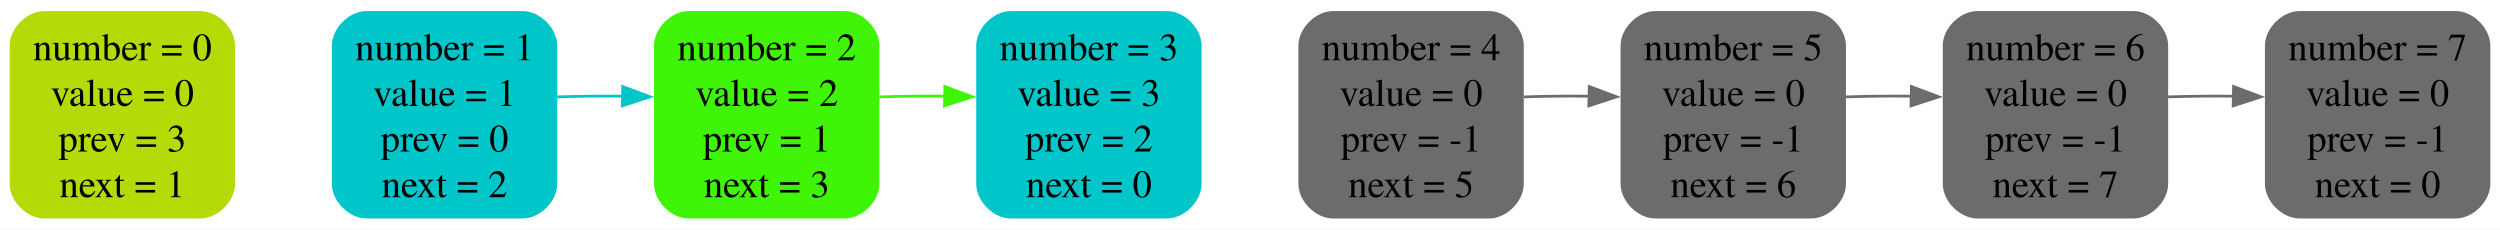
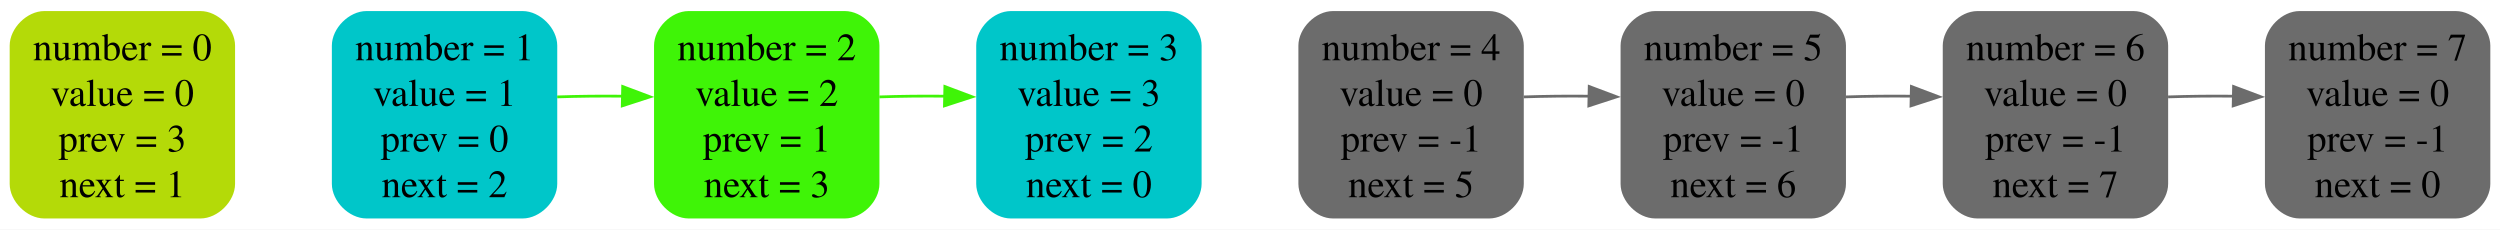
<svg xmlns="http://www.w3.org/2000/svg" width="904pt" height="83pt" viewBox="0.00 0.00 904.00 83.00">
  <g id="graph0" class="graph" transform="scale(1 1) rotate(0) translate(4 79)">
    <polygon fill="white" stroke="none" points="-4,4 -4,-79 900,-79 900,4 -4,4" />
    <g id="node1" class="node">
      <path fill="#b4da08" stroke="#b4da08" d="M12,-0.5C12,-0.5 68.5,-0.5 68.5,-0.5 74.5,-0.5 80.5,-6.5 80.5,-12.5 80.5,-12.5 80.5,-62.5 80.5,-62.5 80.5,-68.5 74.5,-74.5 68.5,-74.5 68.5,-74.5 12,-74.5 12,-74.5 6,-74.5 0,-68.5 0,-62.5 0,-62.5 0,-12.5 0,-12.5 0,-6.5 6,-0.5 12,-0.5" />
      <text xml:space="preserve" text-anchor="middle" x="40.25" y="-57.2" font-family="Times,serif" font-size="14.00">number = 0</text>
      <text xml:space="preserve" text-anchor="middle" x="40.25" y="-40.7" font-family="Times,serif" font-size="14.00">value = 0</text>
      <text xml:space="preserve" text-anchor="middle" x="40.25" y="-24.2" font-family="Times,serif" font-size="14.00">prev = 3</text>
      <text xml:space="preserve" text-anchor="middle" x="40.25" y="-7.7" font-family="Times,serif" font-size="14.00">next = 1</text>
    </g>
    <g id="node2" class="node">
      <path fill="#00c6c9" stroke="#00c6c9" d="M128.5,-0.5C128.5,-0.5 185,-0.5 185,-0.5 191,-0.5 197,-6.5 197,-12.5 197,-12.5 197,-62.5 197,-62.5 197,-68.5 191,-74.5 185,-74.5 185,-74.5 128.5,-74.5 128.5,-74.5 122.5,-74.5 116.5,-68.5 116.5,-62.5 116.5,-62.5 116.5,-12.5 116.5,-12.5 116.5,-6.5 122.5,-0.5 128.5,-0.5" />
      <text xml:space="preserve" text-anchor="middle" x="156.75" y="-57.2" font-family="Times,serif" font-size="14.00">number = 1</text>
      <text xml:space="preserve" text-anchor="middle" x="156.75" y="-40.7" font-family="Times,serif" font-size="14.00">value = 1</text>
      <text xml:space="preserve" text-anchor="middle" x="156.75" y="-24.2" font-family="Times,serif" font-size="14.00">prev = 0</text>
      <text xml:space="preserve" text-anchor="middle" x="156.75" y="-7.7" font-family="Times,serif" font-size="14.00">next = 2</text>
    </g>
    <g id="node3" class="node">
      <path fill="#3ff407" stroke="#3ff407" d="M245,-0.5C245,-0.5 301.5,-0.5 301.5,-0.5 307.5,-0.5 313.5,-6.5 313.5,-12.5 313.5,-12.5 313.5,-62.5 313.5,-62.5 313.5,-68.5 307.5,-74.5 301.5,-74.5 301.5,-74.5 245,-74.5 245,-74.5 239,-74.5 233,-68.5 233,-62.5 233,-62.5 233,-12.5 233,-12.5 233,-6.5 239,-0.5 245,-0.5" />
      <text xml:space="preserve" text-anchor="middle" x="273.25" y="-57.2" font-family="Times,serif" font-size="14.00">number = 2</text>
      <text xml:space="preserve" text-anchor="middle" x="273.25" y="-40.7" font-family="Times,serif" font-size="14.00">value = 2</text>
      <text xml:space="preserve" text-anchor="middle" x="273.25" y="-24.2" font-family="Times,serif" font-size="14.00">prev = 1</text>
      <text xml:space="preserve" text-anchor="middle" x="273.25" y="-7.7" font-family="Times,serif" font-size="14.00">next = 3</text>
    </g>
    <g id="edge8" class="edge">
-       <path fill="none" stroke="#00c6c9" d="M197.48,-43.96C205.11,-44.22 213.21,-44.31 221.15,-44.22" />
-       <polygon fill="#00c6c9" stroke="#00c6c9" points="221.16,-47.72 231.08,-43.99 221.01,-40.72 221.16,-47.72" />
+       <path fill="none" stroke="#3ff407" d="M197.48,-43.96C205.11,-44.22 213.21,-44.31 221.15,-44.22" />
+       <polygon fill="#3ff407" stroke="#3ff407" points="221.16,-47.72 231.08,-43.99 221.01,-40.72 221.16,-47.72" />
    </g>
    <g id="node4" class="node">
      <path fill="#00c6c9" stroke="#00c6c9" d="M361.5,-0.5C361.5,-0.5 418,-0.5 418,-0.5 424,-0.5 430,-6.5 430,-12.5 430,-12.5 430,-62.5 430,-62.5 430,-68.5 424,-74.5 418,-74.5 418,-74.5 361.5,-74.5 361.5,-74.5 355.5,-74.5 349.5,-68.5 349.5,-62.5 349.5,-62.5 349.5,-12.5 349.5,-12.5 349.5,-6.5 355.5,-0.5 361.5,-0.5" />
      <text xml:space="preserve" text-anchor="middle" x="389.75" y="-57.2" font-family="Times,serif" font-size="14.00">number = 3</text>
      <text xml:space="preserve" text-anchor="middle" x="389.75" y="-40.7" font-family="Times,serif" font-size="14.00">value = 3</text>
      <text xml:space="preserve" text-anchor="middle" x="389.75" y="-24.2" font-family="Times,serif" font-size="14.00">prev = 2</text>
      <text xml:space="preserve" text-anchor="middle" x="389.75" y="-7.7" font-family="Times,serif" font-size="14.00">next = 0</text>
    </g>
    <g id="edge9" class="edge">
      <path fill="none" stroke="#3ff407" d="M313.98,-43.96C321.61,-44.22 329.71,-44.31 337.65,-44.22" />
      <polygon fill="#3ff407" stroke="#3ff407" points="337.66,-47.72 347.58,-43.99 337.51,-40.72 337.66,-47.72" />
    </g>
    <g id="node5" class="node">
      <path fill="#6c6c6c" stroke="#6c6c6c" d="M478,-0.5C478,-0.5 534.5,-0.5 534.5,-0.5 540.5,-0.5 546.5,-6.5 546.5,-12.5 546.5,-12.5 546.5,-62.5 546.5,-62.5 546.5,-68.5 540.5,-74.5 534.5,-74.5 534.5,-74.5 478,-74.5 478,-74.5 472,-74.5 466,-68.5 466,-62.5 466,-62.5 466,-12.5 466,-12.5 466,-6.5 472,-0.5 478,-0.5" />
      <text xml:space="preserve" text-anchor="middle" x="506.25" y="-57.2" font-family="Times,serif" font-size="14.00">number = 4</text>
      <text xml:space="preserve" text-anchor="middle" x="506.25" y="-40.7" font-family="Times,serif" font-size="14.00">value = 0</text>
      <text xml:space="preserve" text-anchor="middle" x="506.25" y="-24.2" font-family="Times,serif" font-size="14.00">prev = -1</text>
      <text xml:space="preserve" text-anchor="middle" x="506.25" y="-7.7" font-family="Times,serif" font-size="14.00">next = 5</text>
    </g>
    <g id="node6" class="node">
      <path fill="#6c6c6c" stroke="#6c6c6c" d="M594.5,-0.5C594.5,-0.5 651,-0.5 651,-0.5 657,-0.5 663,-6.5 663,-12.5 663,-12.5 663,-62.5 663,-62.5 663,-68.5 657,-74.5 651,-74.5 651,-74.5 594.5,-74.5 594.5,-74.5 588.5,-74.5 582.5,-68.5 582.5,-62.5 582.5,-62.5 582.5,-12.5 582.5,-12.5 582.5,-6.5 588.5,-0.5 594.5,-0.5" />
      <text xml:space="preserve" text-anchor="middle" x="622.75" y="-57.2" font-family="Times,serif" font-size="14.00">number = 5</text>
      <text xml:space="preserve" text-anchor="middle" x="622.75" y="-40.7" font-family="Times,serif" font-size="14.00">value = 0</text>
      <text xml:space="preserve" text-anchor="middle" x="622.75" y="-24.2" font-family="Times,serif" font-size="14.00">prev = -1</text>
      <text xml:space="preserve" text-anchor="middle" x="622.75" y="-7.7" font-family="Times,serif" font-size="14.00">next = 6</text>
    </g>
    <g id="edge10" class="edge">
      <path fill="none" stroke="#6c6c6c" d="M546.98,-43.96C554.61,-44.22 562.71,-44.31 570.65,-44.22" />
      <polygon fill="#6c6c6c" stroke="#6c6c6c" points="570.66,-47.72 580.58,-43.99 570.51,-40.72 570.66,-47.72" />
    </g>
    <g id="node7" class="node">
      <path fill="#6c6c6c" stroke="#6c6c6c" d="M711,-0.5C711,-0.5 767.5,-0.5 767.5,-0.5 773.5,-0.5 779.5,-6.5 779.5,-12.5 779.5,-12.5 779.5,-62.5 779.5,-62.5 779.5,-68.5 773.5,-74.5 767.5,-74.5 767.5,-74.5 711,-74.5 711,-74.5 705,-74.5 699,-68.5 699,-62.5 699,-62.5 699,-12.5 699,-12.5 699,-6.5 705,-0.5 711,-0.5" />
      <text xml:space="preserve" text-anchor="middle" x="739.25" y="-57.2" font-family="Times,serif" font-size="14.00">number = 6</text>
      <text xml:space="preserve" text-anchor="middle" x="739.25" y="-40.7" font-family="Times,serif" font-size="14.00">value = 0</text>
      <text xml:space="preserve" text-anchor="middle" x="739.25" y="-24.2" font-family="Times,serif" font-size="14.00">prev = -1</text>
      <text xml:space="preserve" text-anchor="middle" x="739.25" y="-7.7" font-family="Times,serif" font-size="14.00">next = 7</text>
    </g>
    <g id="edge11" class="edge">
      <path fill="none" stroke="#6c6c6c" d="M663.48,-43.96C671.11,-44.22 679.21,-44.31 687.15,-44.22" />
      <polygon fill="#6c6c6c" stroke="#6c6c6c" points="687.16,-47.72 697.08,-43.99 687.01,-40.72 687.16,-47.72" />
    </g>
    <g id="node8" class="node">
      <path fill="#6c6c6c" stroke="#6c6c6c" d="M827.5,-0.5C827.5,-0.5 884,-0.5 884,-0.5 890,-0.5 896,-6.5 896,-12.5 896,-12.5 896,-62.5 896,-62.5 896,-68.5 890,-74.5 884,-74.5 884,-74.5 827.5,-74.5 827.5,-74.5 821.5,-74.5 815.5,-68.5 815.5,-62.5 815.5,-62.5 815.5,-12.5 815.5,-12.5 815.5,-6.5 821.5,-0.5 827.5,-0.5" />
      <text xml:space="preserve" text-anchor="middle" x="855.75" y="-57.2" font-family="Times,serif" font-size="14.00">number = 7</text>
      <text xml:space="preserve" text-anchor="middle" x="855.75" y="-40.7" font-family="Times,serif" font-size="14.00">value = 0</text>
      <text xml:space="preserve" text-anchor="middle" x="855.75" y="-24.2" font-family="Times,serif" font-size="14.00">prev = -1</text>
      <text xml:space="preserve" text-anchor="middle" x="855.75" y="-7.7" font-family="Times,serif" font-size="14.00">next = 0</text>
    </g>
    <g id="edge12" class="edge">
      <path fill="none" stroke="#6c6c6c" d="M779.98,-43.96C787.61,-44.22 795.71,-44.31 803.65,-44.22" />
      <polygon fill="#6c6c6c" stroke="#6c6c6c" points="803.66,-47.72 813.58,-43.99 803.51,-40.72 803.66,-47.72" />
    </g>
  </g>
</svg>
